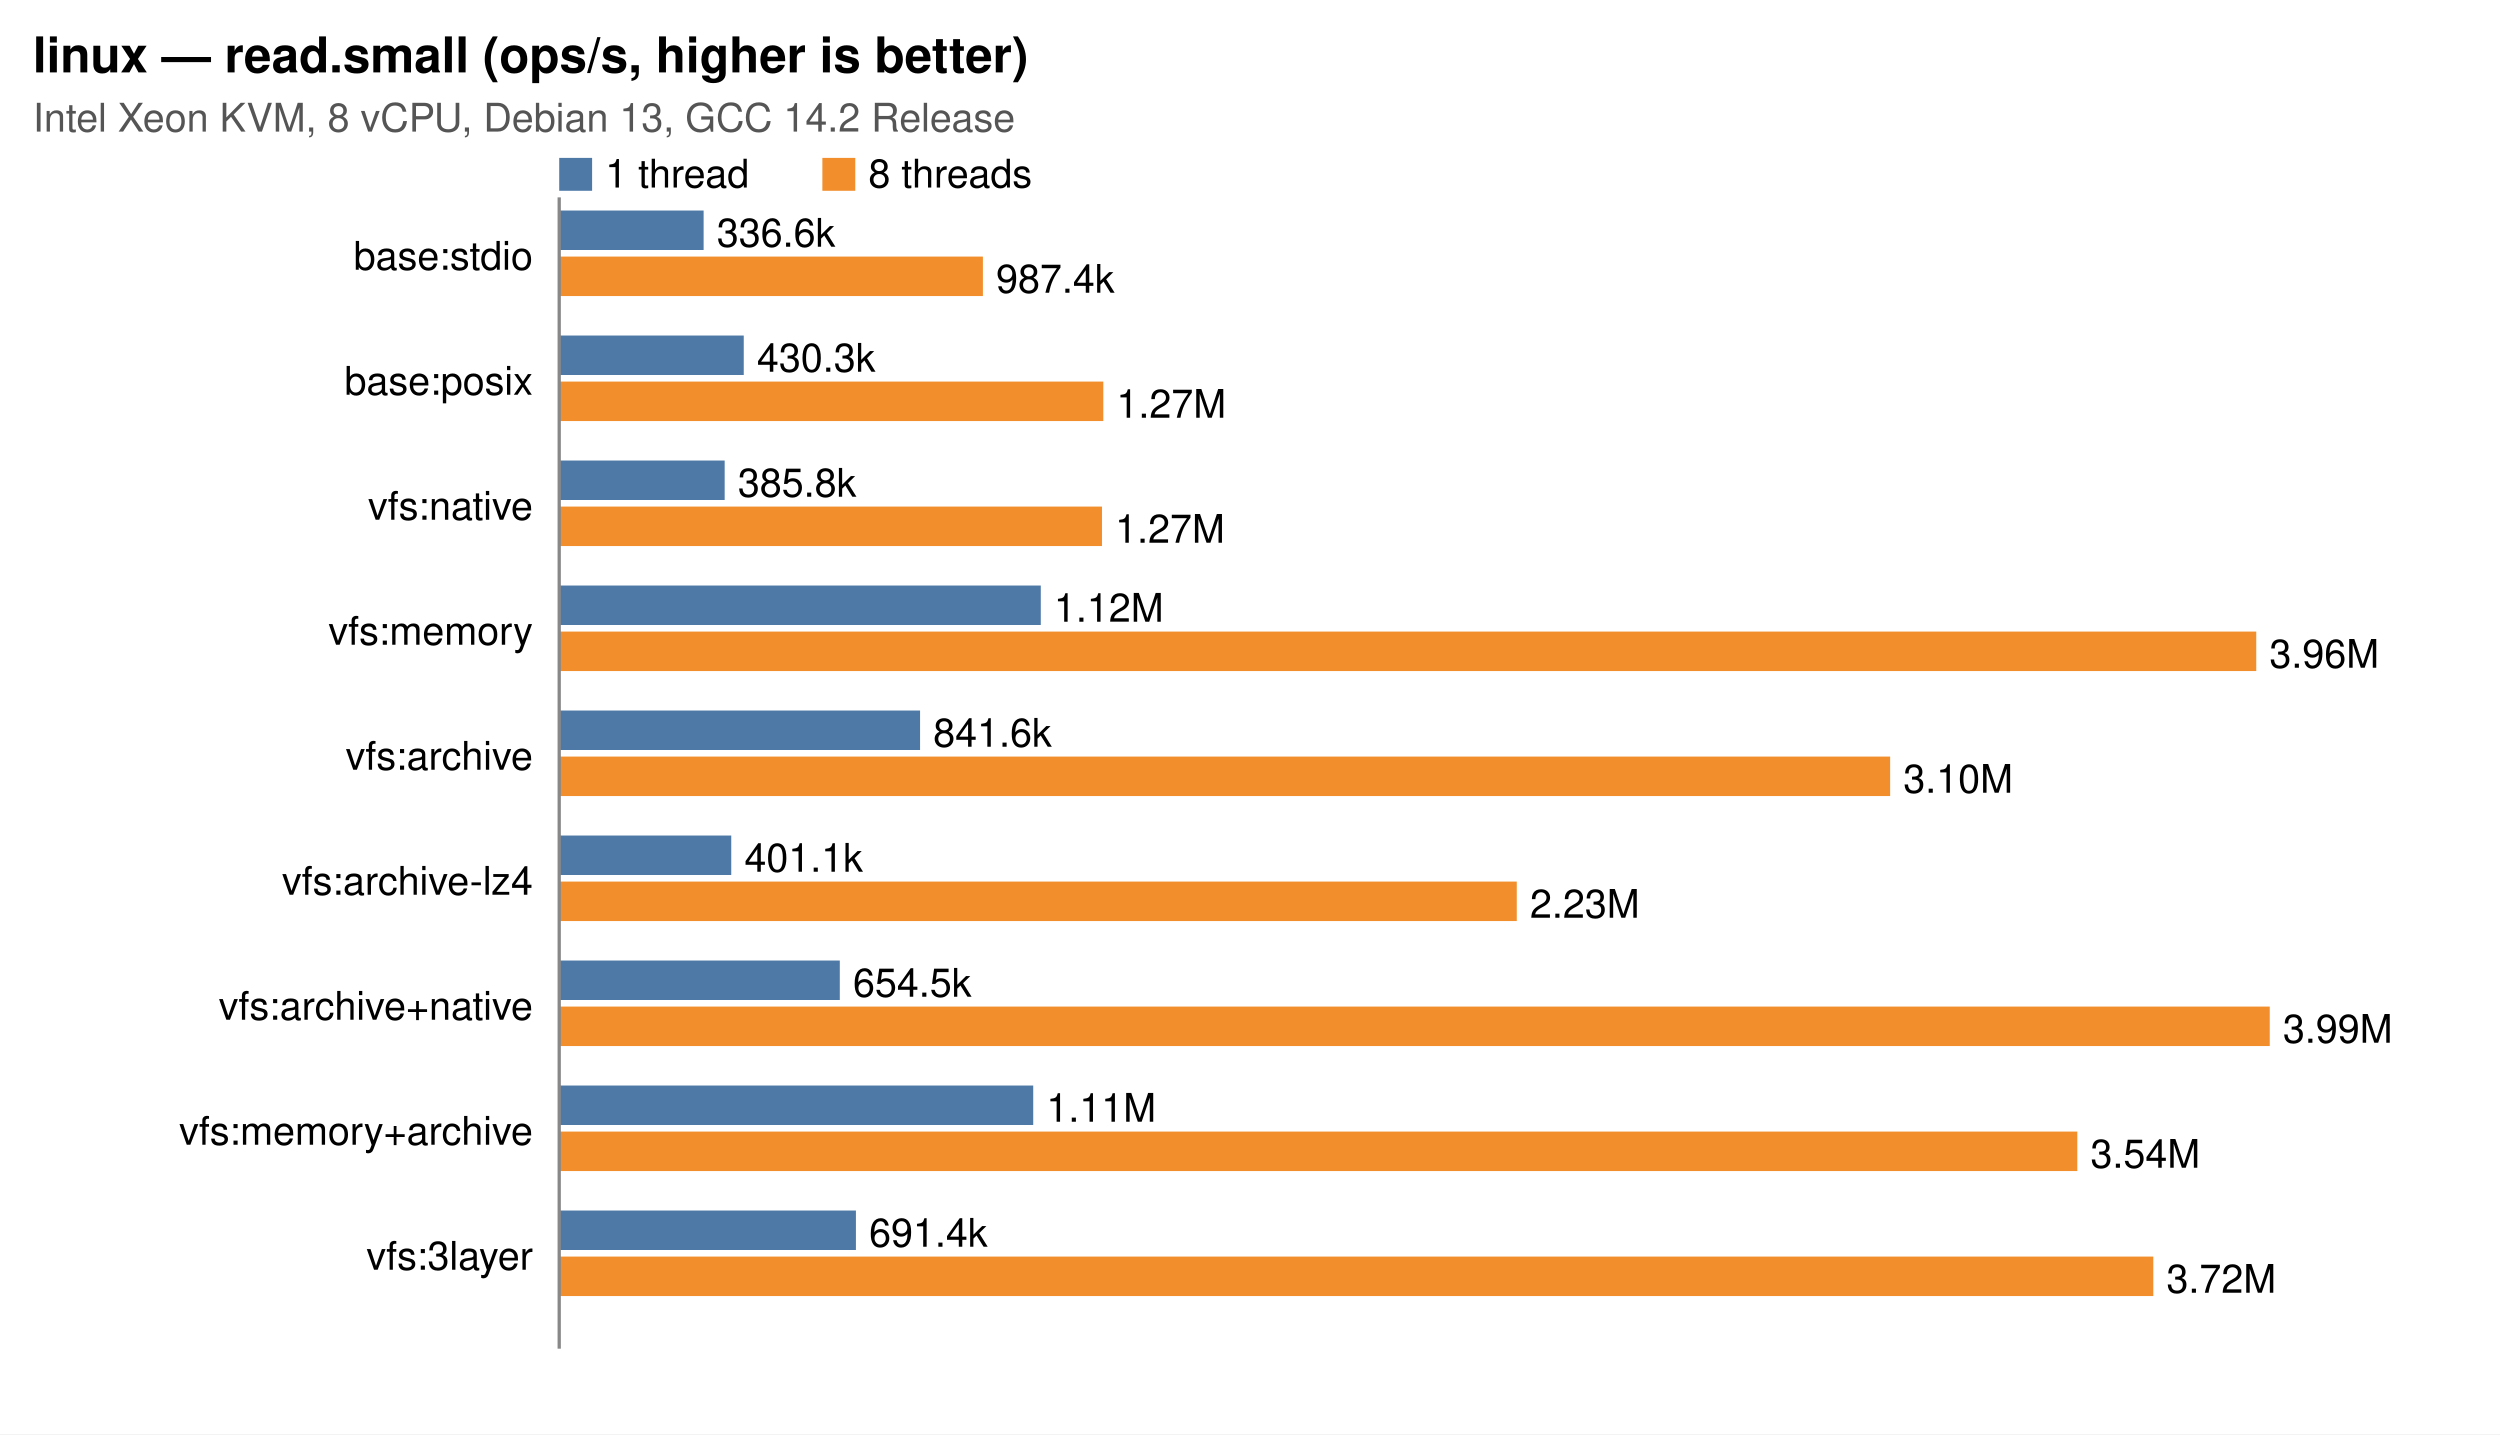
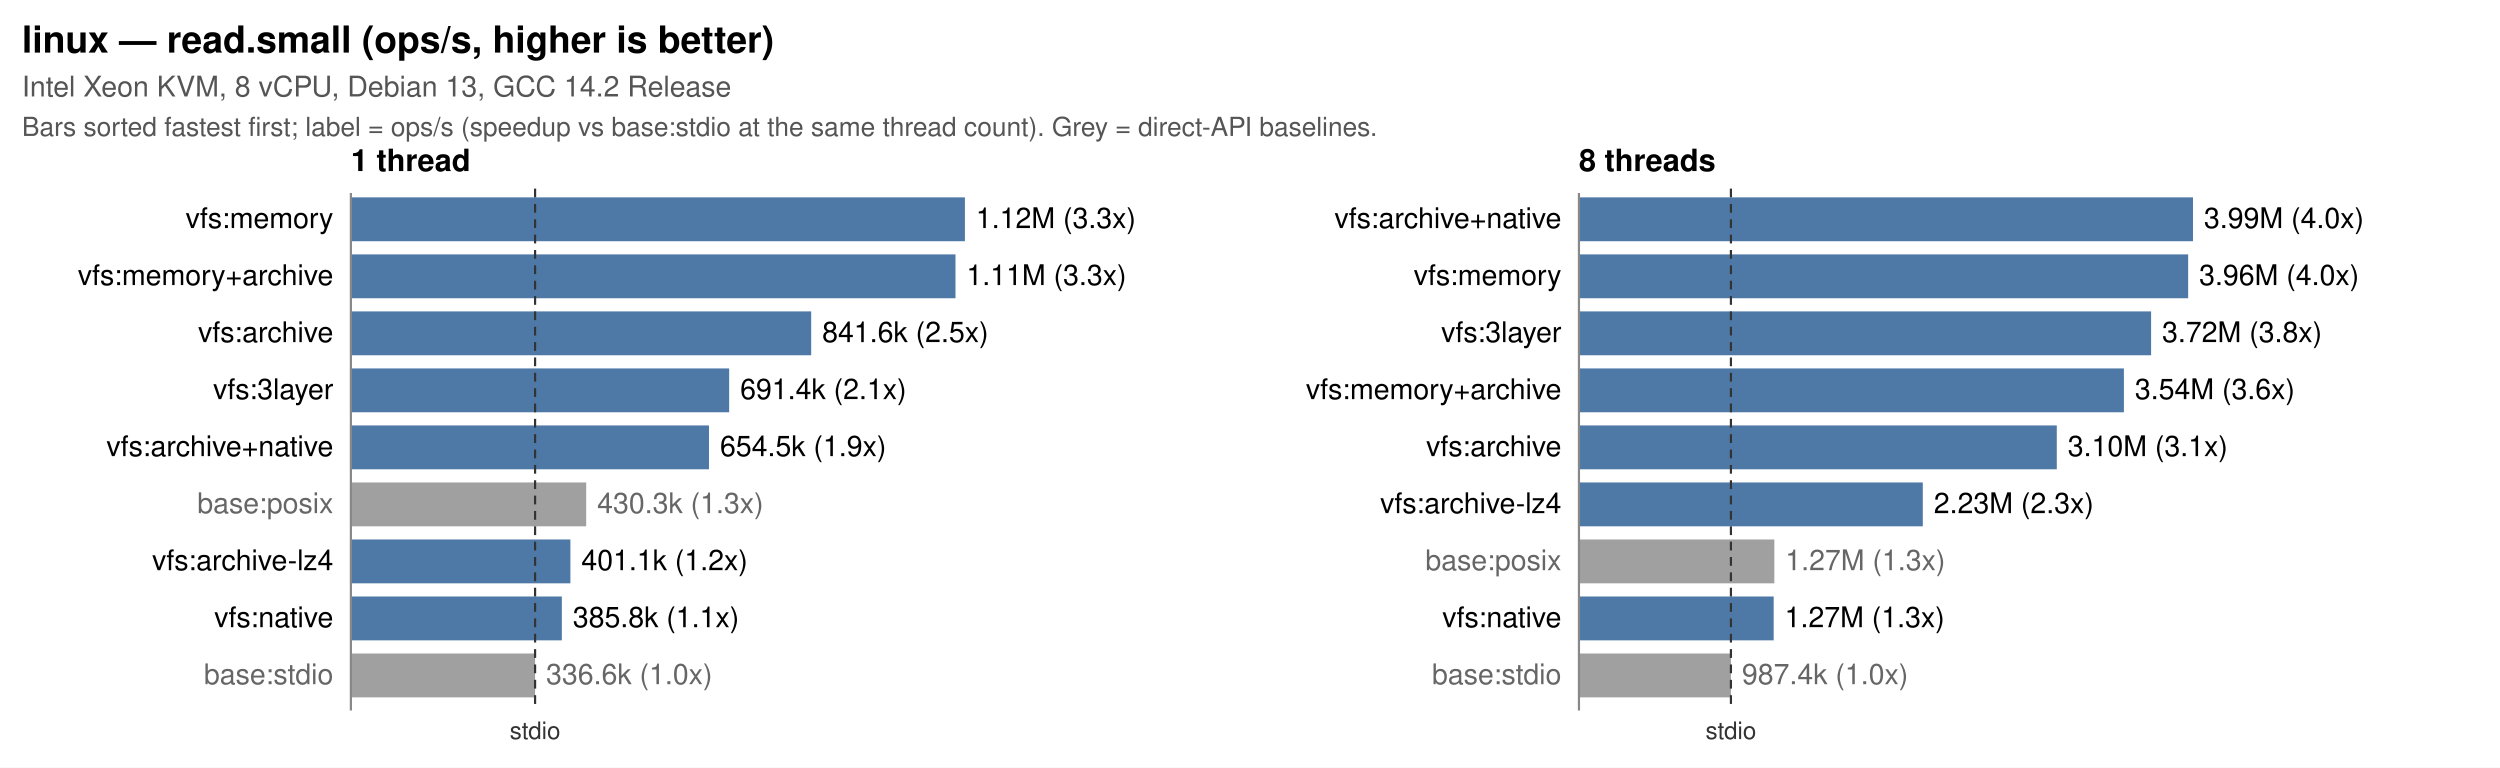
- <svg xmlns="http://www.w3.org/2000/svg" width="760" height="436" font-family="Segoe UI,Helvetica,Arial,sans-serif" font-size="12">
+ <svg xmlns="http://www.w3.org/2000/svg" width="1140" height="350" font-family="Segoe UI,Helvetica,Arial,sans-serif" font-size="13">
  <rect width="100%" height="100%" fill="white" />
-   <text x="10" y="22" font-size="15" font-weight="bold">linux — read.small (ops/s, higher is better)</text>
-   <text x="10" y="40" fill="#555">Intel Xeon KVM, 8 vCPU, Debian 13, GCC 14.2 Release</text>
-   <rect x="170" y="48" width="10" height="10" fill="#4e79a7" />
-   <text x="184" y="57">1 thread</text>
-   <rect x="250" y="48" width="10" height="10" fill="#f28e2b" />
-   <text x="264" y="57">8 threads</text>
-   <text x="162" y="82" text-anchor="end">base:stdio</text>
-   <rect x="170" y="64" width="43.9" height="12" fill="#4e79a7" />
-   <text x="217.9" y="75">336.6k</text>
-   <rect x="170" y="78" width="128.8" height="12" fill="#f28e2b" />
-   <text x="302.8" y="89">987.4k</text>
-   <text x="162" y="120" text-anchor="end">base:posix</text>
-   <rect x="170" y="102" width="56.1" height="12" fill="#4e79a7" />
-   <text x="230.1" y="113">430.3k</text>
-   <rect x="170" y="116" width="165.4" height="12" fill="#f28e2b" />
-   <text x="339.4" y="127">1.27M</text>
-   <text x="162" y="158" text-anchor="end">vfs:native</text>
-   <rect x="170" y="140" width="50.3" height="12" fill="#4e79a7" />
-   <text x="224.3" y="151">385.8k</text>
-   <rect x="170" y="154" width="165.0" height="12" fill="#f28e2b" />
-   <text x="339.0" y="165">1.27M</text>
-   <text x="162" y="196" text-anchor="end">vfs:memory</text>
-   <rect x="170" y="178" width="146.4" height="12" fill="#4e79a7" />
-   <text x="320.4" y="189">1.12M</text>
-   <rect x="170" y="192" width="515.9" height="12" fill="#f28e2b" />
-   <text x="689.9" y="203">3.96M</text>
-   <text x="162" y="234" text-anchor="end">vfs:archive</text>
-   <rect x="170" y="216" width="109.7" height="12" fill="#4e79a7" />
-   <text x="283.7" y="227">841.6k</text>
-   <rect x="170" y="230" width="404.6" height="12" fill="#f28e2b" />
-   <text x="578.6" y="241">3.10M</text>
-   <text x="162" y="272" text-anchor="end">vfs:archive-lz4</text>
-   <rect x="170" y="254" width="52.3" height="12" fill="#4e79a7" />
-   <text x="226.3" y="265">401.1k</text>
-   <rect x="170" y="268" width="291.1" height="12" fill="#f28e2b" />
-   <text x="465.1" y="279">2.23M</text>
-   <text x="162" y="310" text-anchor="end">vfs:archive+native</text>
-   <rect x="170" y="292" width="85.3" height="12" fill="#4e79a7" />
-   <text x="259.3" y="303">654.5k</text>
-   <rect x="170" y="306" width="520.0" height="12" fill="#f28e2b" />
-   <text x="694.0" y="317">3.99M</text>
-   <text x="162" y="348" text-anchor="end">vfs:memory+archive</text>
-   <rect x="170" y="330" width="144.1" height="12" fill="#4e79a7" />
-   <text x="318.1" y="341">1.11M</text>
-   <rect x="170" y="344" width="461.5" height="12" fill="#f28e2b" />
-   <text x="635.5" y="355">3.54M</text>
-   <text x="162" y="386" text-anchor="end">vfs:3layer</text>
-   <rect x="170" y="368" width="90.2" height="12" fill="#4e79a7" />
-   <text x="264.2" y="379">691.4k</text>
-   <rect x="170" y="382" width="484.6" height="12" fill="#f28e2b" />
-   <text x="658.6" y="393">3.72M</text>
-   <line x1="170" y1="60" x2="170" y2="410" stroke="#888" />
+   <text x="10" y="24" font-size="17" font-weight="bold">linux — read.small (ops/s, higher is better)</text>
+   <text x="10" y="44" fill="#555">Intel Xeon KVM, 8 vCPU, Debian 13, GCC 14.2 Release</text>
+   <text x="10" y="62" font-size="12" fill="#555">Bars sorted fastest first; label = ops/s (speedup vs base:stdio at the same thread count). Grey = direct-API baselines.</text>
+   <text x="160" y="78" font-size="14" font-weight="bold">1 thread</text>
+   <text x="152" y="104" text-anchor="end">vfs:memory</text>
+   <rect x="160" y="90" width="280.0" height="20" fill="#4e79a7" />
+   <text x="445.0" y="104">1.12M  (3.3x)</text>
+   <text x="152" y="130" text-anchor="end">vfs:memory+archive</text>
+   <rect x="160" y="116" width="275.7" height="20" fill="#4e79a7" />
+   <text x="440.7" y="130">1.11M  (3.3x)</text>
+   <text x="152" y="156" text-anchor="end">vfs:archive</text>
+   <rect x="160" y="142" width="209.9" height="20" fill="#4e79a7" />
+   <text x="374.9" y="156">841.6k  (2.5x)</text>
+   <text x="152" y="182" text-anchor="end">vfs:3layer</text>
+   <rect x="160" y="168" width="172.5" height="20" fill="#4e79a7" />
+   <text x="337.5" y="182">691.4k  (2.1x)</text>
+   <text x="152" y="208" text-anchor="end">vfs:archive+native</text>
+   <rect x="160" y="194" width="163.3" height="20" fill="#4e79a7" />
+   <text x="328.3" y="208">654.5k  (1.9x)</text>
+   <text x="152" y="234" text-anchor="end" fill="#666">base:posix</text>
+   <rect x="160" y="220" width="107.3" height="20" fill="#a0a0a0" />
+   <text x="272.3" y="234" fill="#666">430.3k  (1.3x)</text>
+   <text x="152" y="260" text-anchor="end">vfs:archive-lz4</text>
+   <rect x="160" y="246" width="100.1" height="20" fill="#4e79a7" />
+   <text x="265.1" y="260">401.1k  (1.2x)</text>
+   <text x="152" y="286" text-anchor="end">vfs:native</text>
+   <rect x="160" y="272" width="96.2" height="20" fill="#4e79a7" />
+   <text x="261.2" y="286">385.8k  (1.1x)</text>
+   <text x="152" y="312" text-anchor="end" fill="#666">base:stdio</text>
+   <rect x="160" y="298" width="84.0" height="20" fill="#a0a0a0" />
+   <text x="249.0" y="312" fill="#666">336.6k  (1.0x)</text>
+   <line x1="160" y1="88" x2="160" y2="324" stroke="#888" />
+   <line x1="244.0" y1="86" x2="244.0" y2="324" stroke="#333" stroke-dasharray="4,3" />
+   <text x="244.0" y="337" font-size="11" fill="#333" text-anchor="middle">stdio</text>
+   <text x="720" y="78" font-size="14" font-weight="bold">8 threads</text>
+   <text x="712" y="104" text-anchor="end">vfs:archive+native</text>
+   <rect x="720" y="90" width="280.0" height="20" fill="#4e79a7" />
+   <text x="1005.0" y="104">3.99M  (4.0x)</text>
+   <text x="712" y="130" text-anchor="end">vfs:memory</text>
+   <rect x="720" y="116" width="277.8" height="20" fill="#4e79a7" />
+   <text x="1002.8" y="130">3.96M  (4.0x)</text>
+   <text x="712" y="156" text-anchor="end">vfs:3layer</text>
+   <rect x="720" y="142" width="260.9" height="20" fill="#4e79a7" />
+   <text x="985.9" y="156">3.72M  (3.8x)</text>
+   <text x="712" y="182" text-anchor="end">vfs:memory+archive</text>
+   <rect x="720" y="168" width="248.5" height="20" fill="#4e79a7" />
+   <text x="973.5" y="182">3.54M  (3.6x)</text>
+   <text x="712" y="208" text-anchor="end">vfs:archive</text>
+   <rect x="720" y="194" width="217.9" height="20" fill="#4e79a7" />
+   <text x="942.9" y="208">3.10M  (3.1x)</text>
+   <text x="712" y="234" text-anchor="end">vfs:archive-lz4</text>
+   <rect x="720" y="220" width="156.8" height="20" fill="#4e79a7" />
+   <text x="881.8" y="234">2.23M  (2.3x)</text>
+   <text x="712" y="260" text-anchor="end" fill="#666">base:posix</text>
+   <rect x="720" y="246" width="89.1" height="20" fill="#a0a0a0" />
+   <text x="814.1" y="260" fill="#666">1.27M  (1.3x)</text>
+   <text x="712" y="286" text-anchor="end">vfs:native</text>
+   <rect x="720" y="272" width="88.8" height="20" fill="#4e79a7" />
+   <text x="813.8" y="286">1.27M  (1.3x)</text>
+   <text x="712" y="312" text-anchor="end" fill="#666">base:stdio</text>
+   <rect x="720" y="298" width="69.3" height="20" fill="#a0a0a0" />
+   <text x="794.3" y="312" fill="#666">987.4k  (1.0x)</text>
+   <line x1="720" y1="88" x2="720" y2="324" stroke="#888" />
+   <line x1="789.3" y1="86" x2="789.3" y2="324" stroke="#333" stroke-dasharray="4,3" />
+   <text x="789.3" y="337" font-size="11" fill="#333" text-anchor="middle">stdio</text>
</svg>
